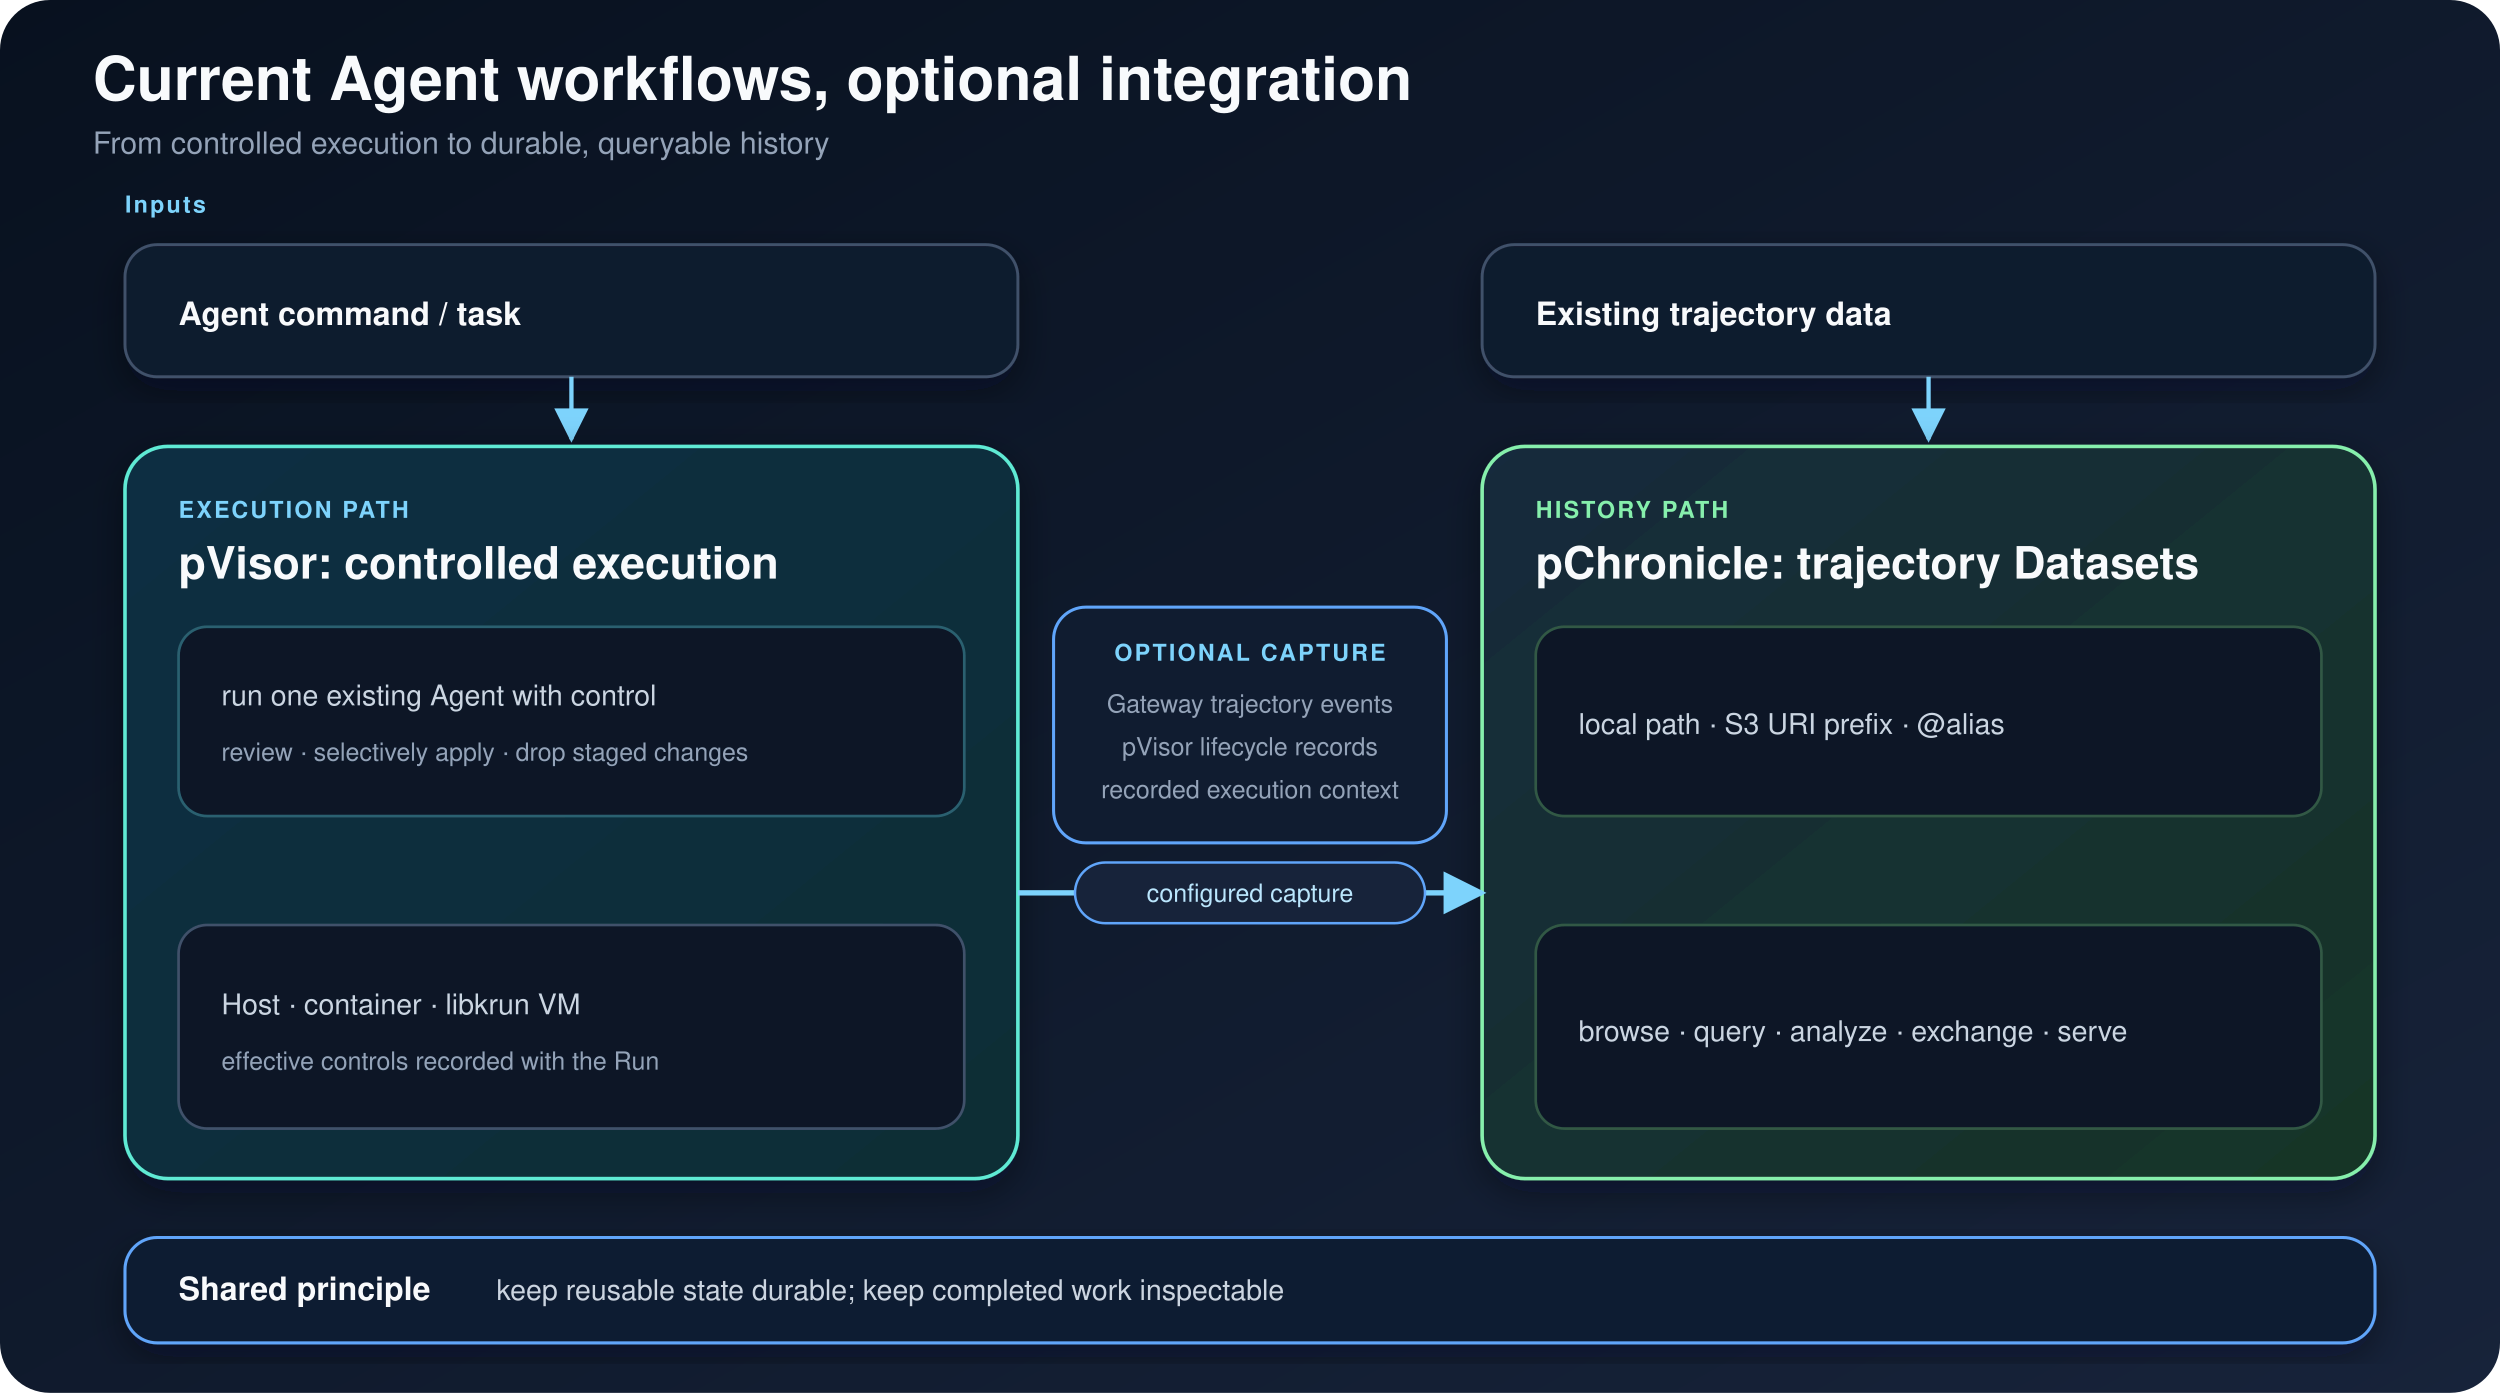
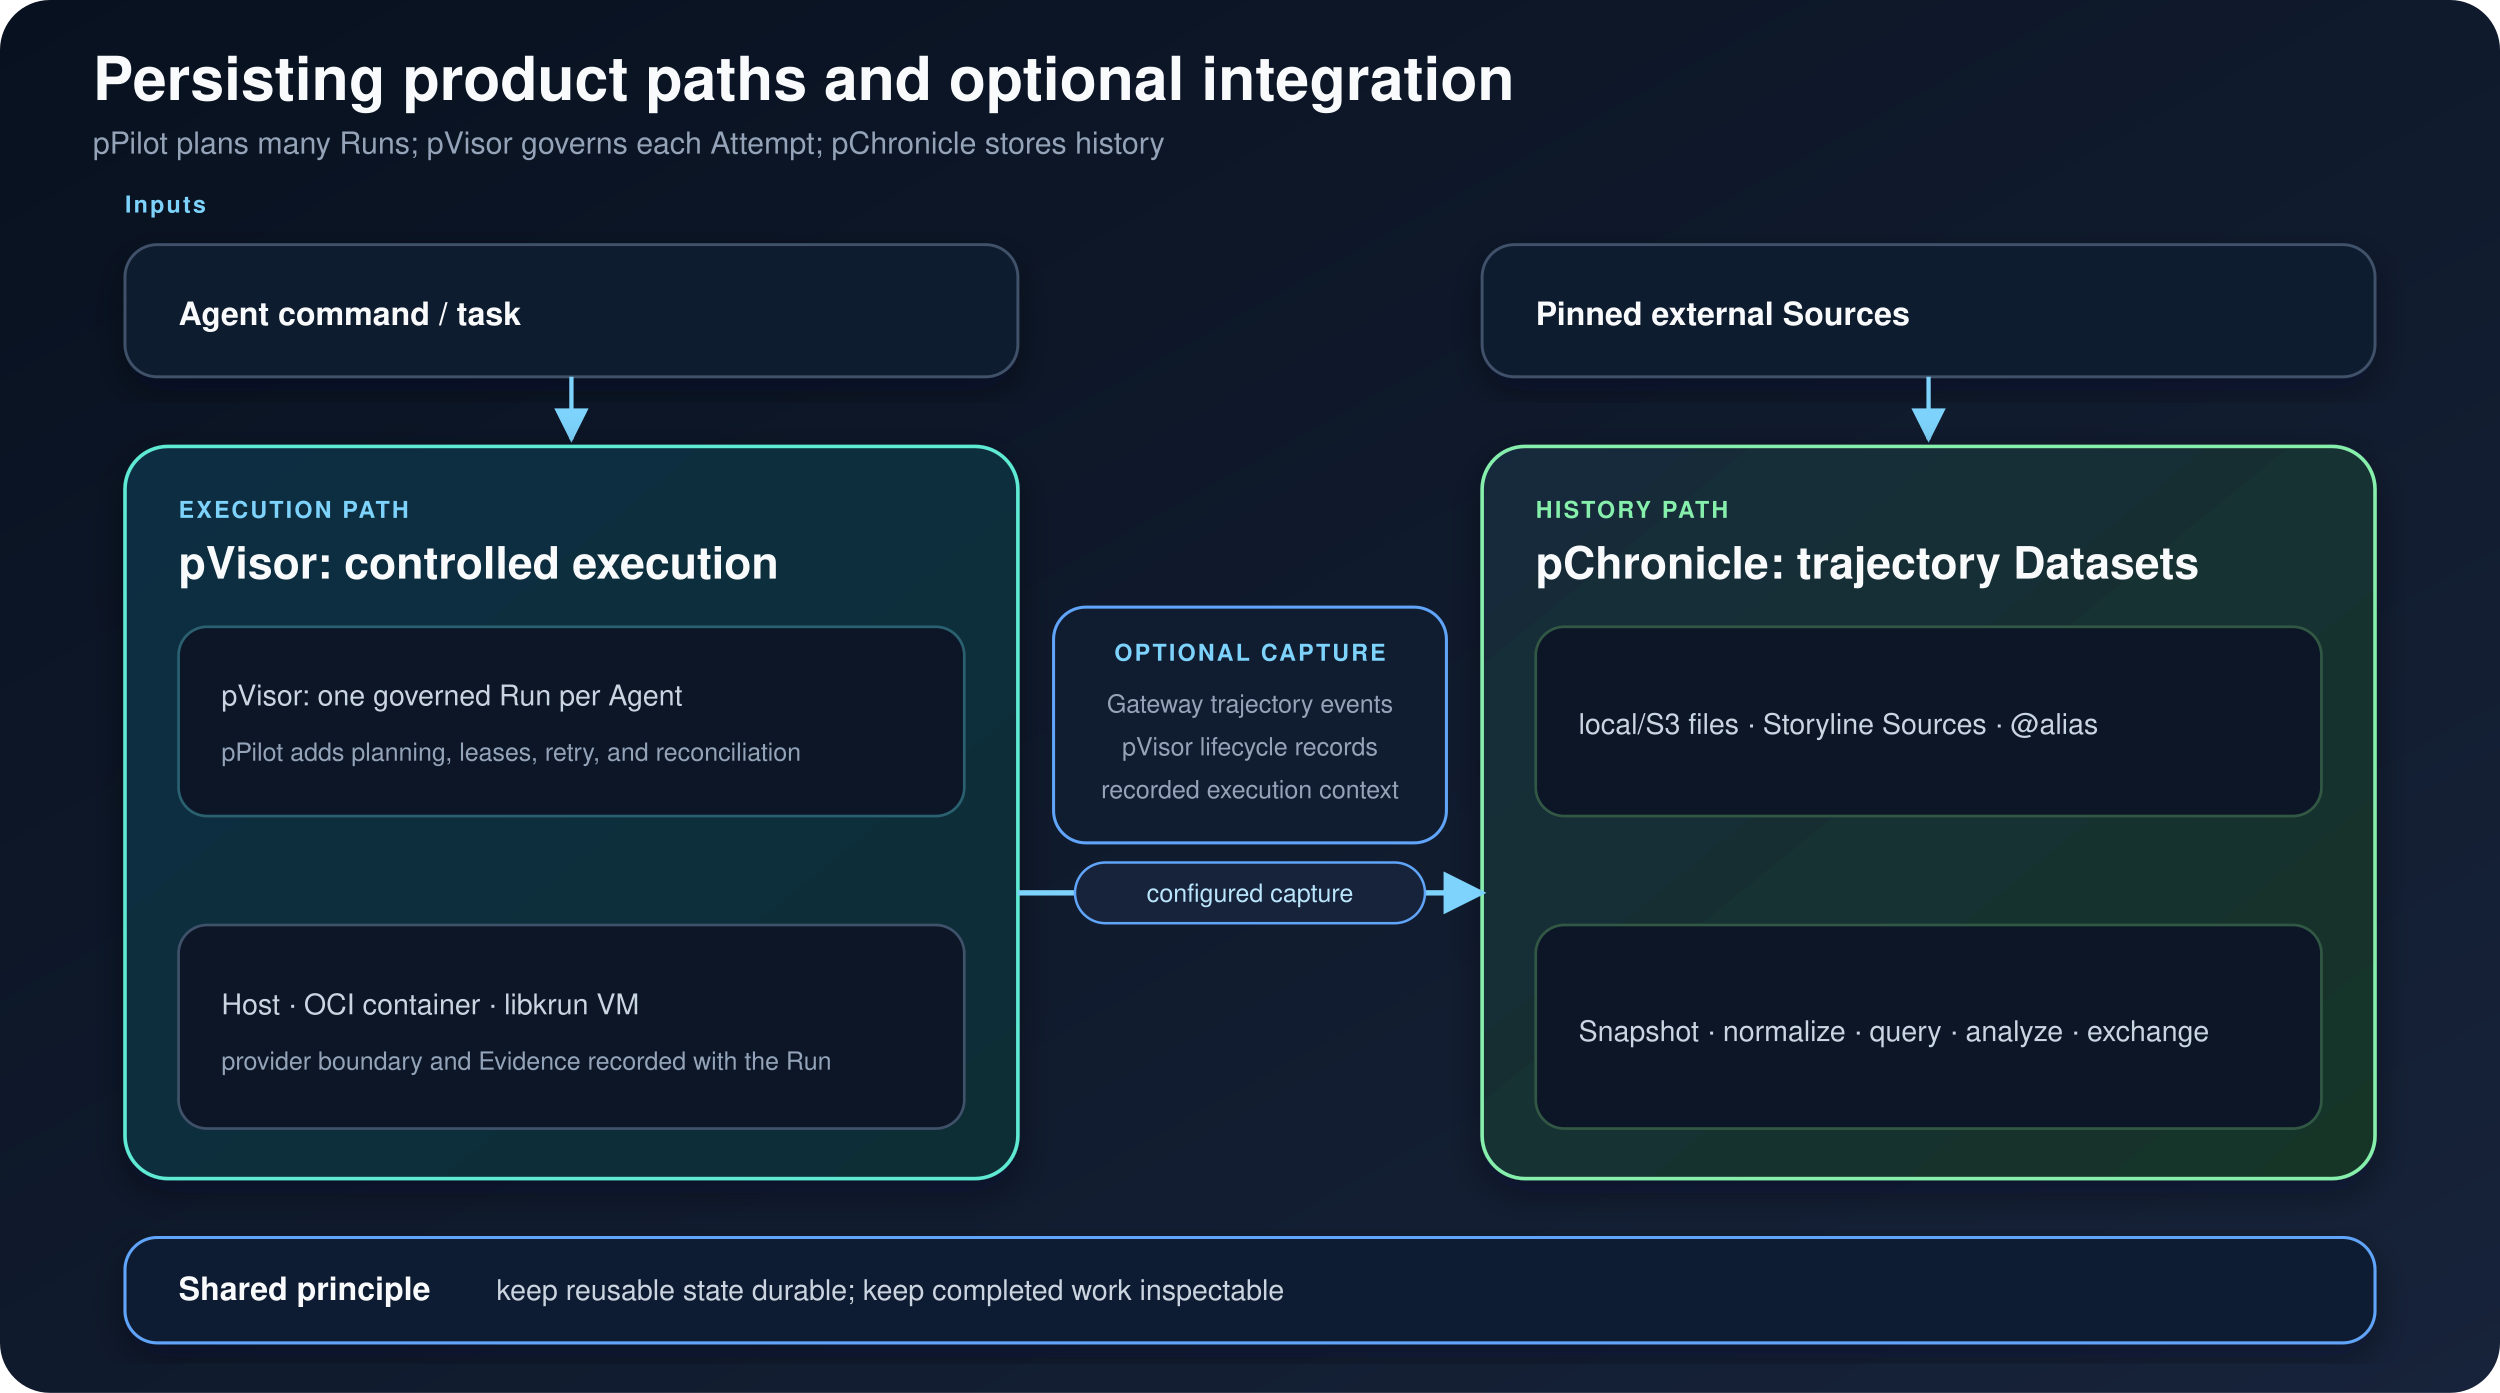
<svg xmlns="http://www.w3.org/2000/svg" width="1400" height="780" viewBox="0 0 1400 780" role="img" aria-labelledby="title desc">
  <defs>
    <linearGradient id="background" x1="0" y1="0" x2="1" y2="1">
      <stop offset="0" stop-color="#08111f" />
      <stop offset="1" stop-color="#17233a" />
    </linearGradient>
    <linearGradient id="visor-domain" x1="0" y1="0" x2="1" y2="1">
      <stop offset="0" stop-color="#102f43" />
      <stop offset="1" stop-color="#0d2d35" />
    </linearGradient>
    <linearGradient id="chronicle-domain" x1="0" y1="0" x2="1" y2="1">
      <stop offset="0" stop-color="#172b3c" />
      <stop offset="1" stop-color="#173527" />
    </linearGradient>
    <filter id="shadow" x="-20%" y="-20%" width="140%" height="140%">
      <feDropShadow dx="0" dy="7" stdDeviation="10" flood-color="#020617" flood-opacity="0.4" />
    </filter>
    <marker id="arrow" viewBox="0 0 10 10" refX="9" refY="5" markerWidth="8" markerHeight="8" orient="auto">
      <path d="M0 0L10 5L0 10z" fill="#7dd3fc" />
    </marker>
    <style>
      text { font-family: -apple-system, BlinkMacSystemFont, "Segoe UI", Helvetica, Arial, sans-serif; }
      .title { font-size: 34px; font-weight: 700; fill: #f8fafc; }
      .subtitle { font-size: 17px; fill: #94a3b8; }
      .eyebrow { font-size: 13px; font-weight: 700; letter-spacing: 1.25px; fill: #7dd3fc; }
      .domain-title { font-size: 25px; font-weight: 700; fill: #f8fafc; }
      .card-title { font-size: 18px; font-weight: 700; fill: #f8fafc; }
      .body { font-size: 16px; fill: #cbd5e1; }
      .small { font-size: 14px; fill: #94a3b8; }
      .input-card { fill: #111c2e; stroke: #40516a; stroke-width: 1.6; }
      .domain-shell { stroke-width: 2; }
      .pvisor-shell { fill: url(#visor-domain); stroke: #5eead4; }
      .chronicle-shell { fill: url(#chronicle-domain); stroke: #86efac; }
      .inner-card { fill: #0b1728; stroke: #40516a; stroke-width: 1.5; }
      .visor-card { stroke: #2b6170; }
      .chronicle-card { stroke: #315944; }
      .chronicle-accent { fill: #86efac; }
      .handoff-label { fill: #bae6fd; }
      .input-line { fill: none; stroke: #7dd3fc; stroke-width: 2.4; marker-end: url(#arrow); }
      .handoff-line { fill: none; stroke: #7dd3fc; stroke-width: 3; marker-end: url(#arrow); }
    </style>
  </defs>
  <rect width="1400" height="780" rx="28" fill="url(#background)" />
-   <text x="52" y="56" class="title">Current Agent workflows, optional integration</text>
-   <text x="52" y="86" class="subtitle">From controlled execution to durable, queryable history</text>
+   <text x="52" y="56" class="title">Persisting product paths and optional integration</text>
+   <text x="52" y="86" class="subtitle">pPilot plans many Runs; pVisor governs each Attempt; pChronicle stores history</text>
  <text x="70" y="119" class="eyebrow">Inputs</text>
  <g id="agent-task-input" filter="url(#shadow)">
    <rect x="70" y="137" width="500" height="74" rx="18" class="input-card" />
    <text x="100" y="182" class="card-title">Agent command / task</text>
  </g>
  <g id="external-producer-input" filter="url(#shadow)">
    <rect x="830" y="137" width="500" height="74" rx="18" class="input-card" />
-     <text x="860" y="182" class="card-title">Existing trajectory data</text>
+     <text x="860" y="182" class="card-title">Pinned external Sources</text>
  </g>
  <path d="M320 211V246" class="input-line" />
  <path d="M1080 211V246" class="input-line" />
  <g id="pvisor-domain" filter="url(#shadow)">
    <rect x="70" y="250" width="500" height="410" rx="24" class="domain-shell pvisor-shell" />
    <text x="100" y="290" class="eyebrow">EXECUTION PATH</text>
    <text x="100" y="324" class="domain-title">pVisor: controlled execution</text>
    <rect x="100" y="351" width="440" height="106" rx="16" class="inner-card visor-card" />
-     <text x="124" y="395" class="body">run one existing Agent with control</text>
-     <text x="124" y="426" class="small">review · selectively apply · drop staged changes</text>
+     <text x="124" y="395" class="body">pVisor: one governed Run per Agent</text>
+     <text x="124" y="426" class="small">pPilot adds planning, leases, retry, and reconciliation</text>
    <rect x="100" y="518" width="440" height="114" rx="16" class="inner-card" />
-     <text x="124" y="568" class="body">Host · container · libkrun VM</text>
-     <text x="124" y="599" class="small">effective controls recorded with the Run</text>
+     <text x="124" y="568" class="body">Host · OCI container · libkrun VM</text>
+     <text x="124" y="599" class="small">provider boundary and Evidence recorded with the Run</text>
  </g>
  <g id="pchronicle-domain" filter="url(#shadow)">
    <rect x="830" y="250" width="500" height="410" rx="24" class="domain-shell chronicle-shell" />
    <text x="860" y="290" class="eyebrow chronicle-accent">HISTORY PATH</text>
    <text x="860" y="324" class="domain-title">pChronicle: trajectory Datasets</text>
    <rect x="860" y="351" width="440" height="106" rx="16" class="inner-card chronicle-card" />
-     <text x="884" y="411" class="body">local path · S3 URI prefix · @alias</text>
+     <text x="884" y="411" class="body">local/S3 files · Storyline Sources · @alias</text>
    <rect x="860" y="518" width="440" height="114" rx="16" class="inner-card chronicle-card" />
-     <text x="884" y="583" class="body">browse · query · analyze · exchange · serve</text>
+     <text x="884" y="583" class="body">Snapshot · normalize · query · analyze · exchange</text>
  </g>
  <g id="integration-handoff">
    <rect x="590" y="340" width="220" height="132" rx="18" fill="#101c30" stroke="#60a5fa" stroke-width="1.7" />
    <text x="700" y="370" text-anchor="middle" class="eyebrow">OPTIONAL CAPTURE</text>
    <text x="700" y="399" text-anchor="middle" class="small">Gateway trajectory events</text>
    <text x="700" y="423" text-anchor="middle" class="small">pVisor lifecycle records</text>
    <text x="700" y="447" text-anchor="middle" class="small">recorded execution context</text>
    <path d="M570 500H830" class="handoff-line" />
    <rect x="602" y="483" width="196" height="34" rx="17" fill="#17233a" stroke="#60a5fa" stroke-width="1.4" />
    <text x="700" y="505" text-anchor="middle" class="small handoff-label">configured capture</text>
  </g>
  <g id="shared-contract" filter="url(#shadow)">
    <rect x="70" y="693" width="1260" height="59" rx="18" fill="#101c30" stroke="#60a5fa" stroke-width="1.7" />
    <text x="100" y="728" class="card-title">Shared principle</text>
    <text x="278" y="728" class="body">keep reusable state durable; keep completed work inspectable</text>
  </g>
</svg>
